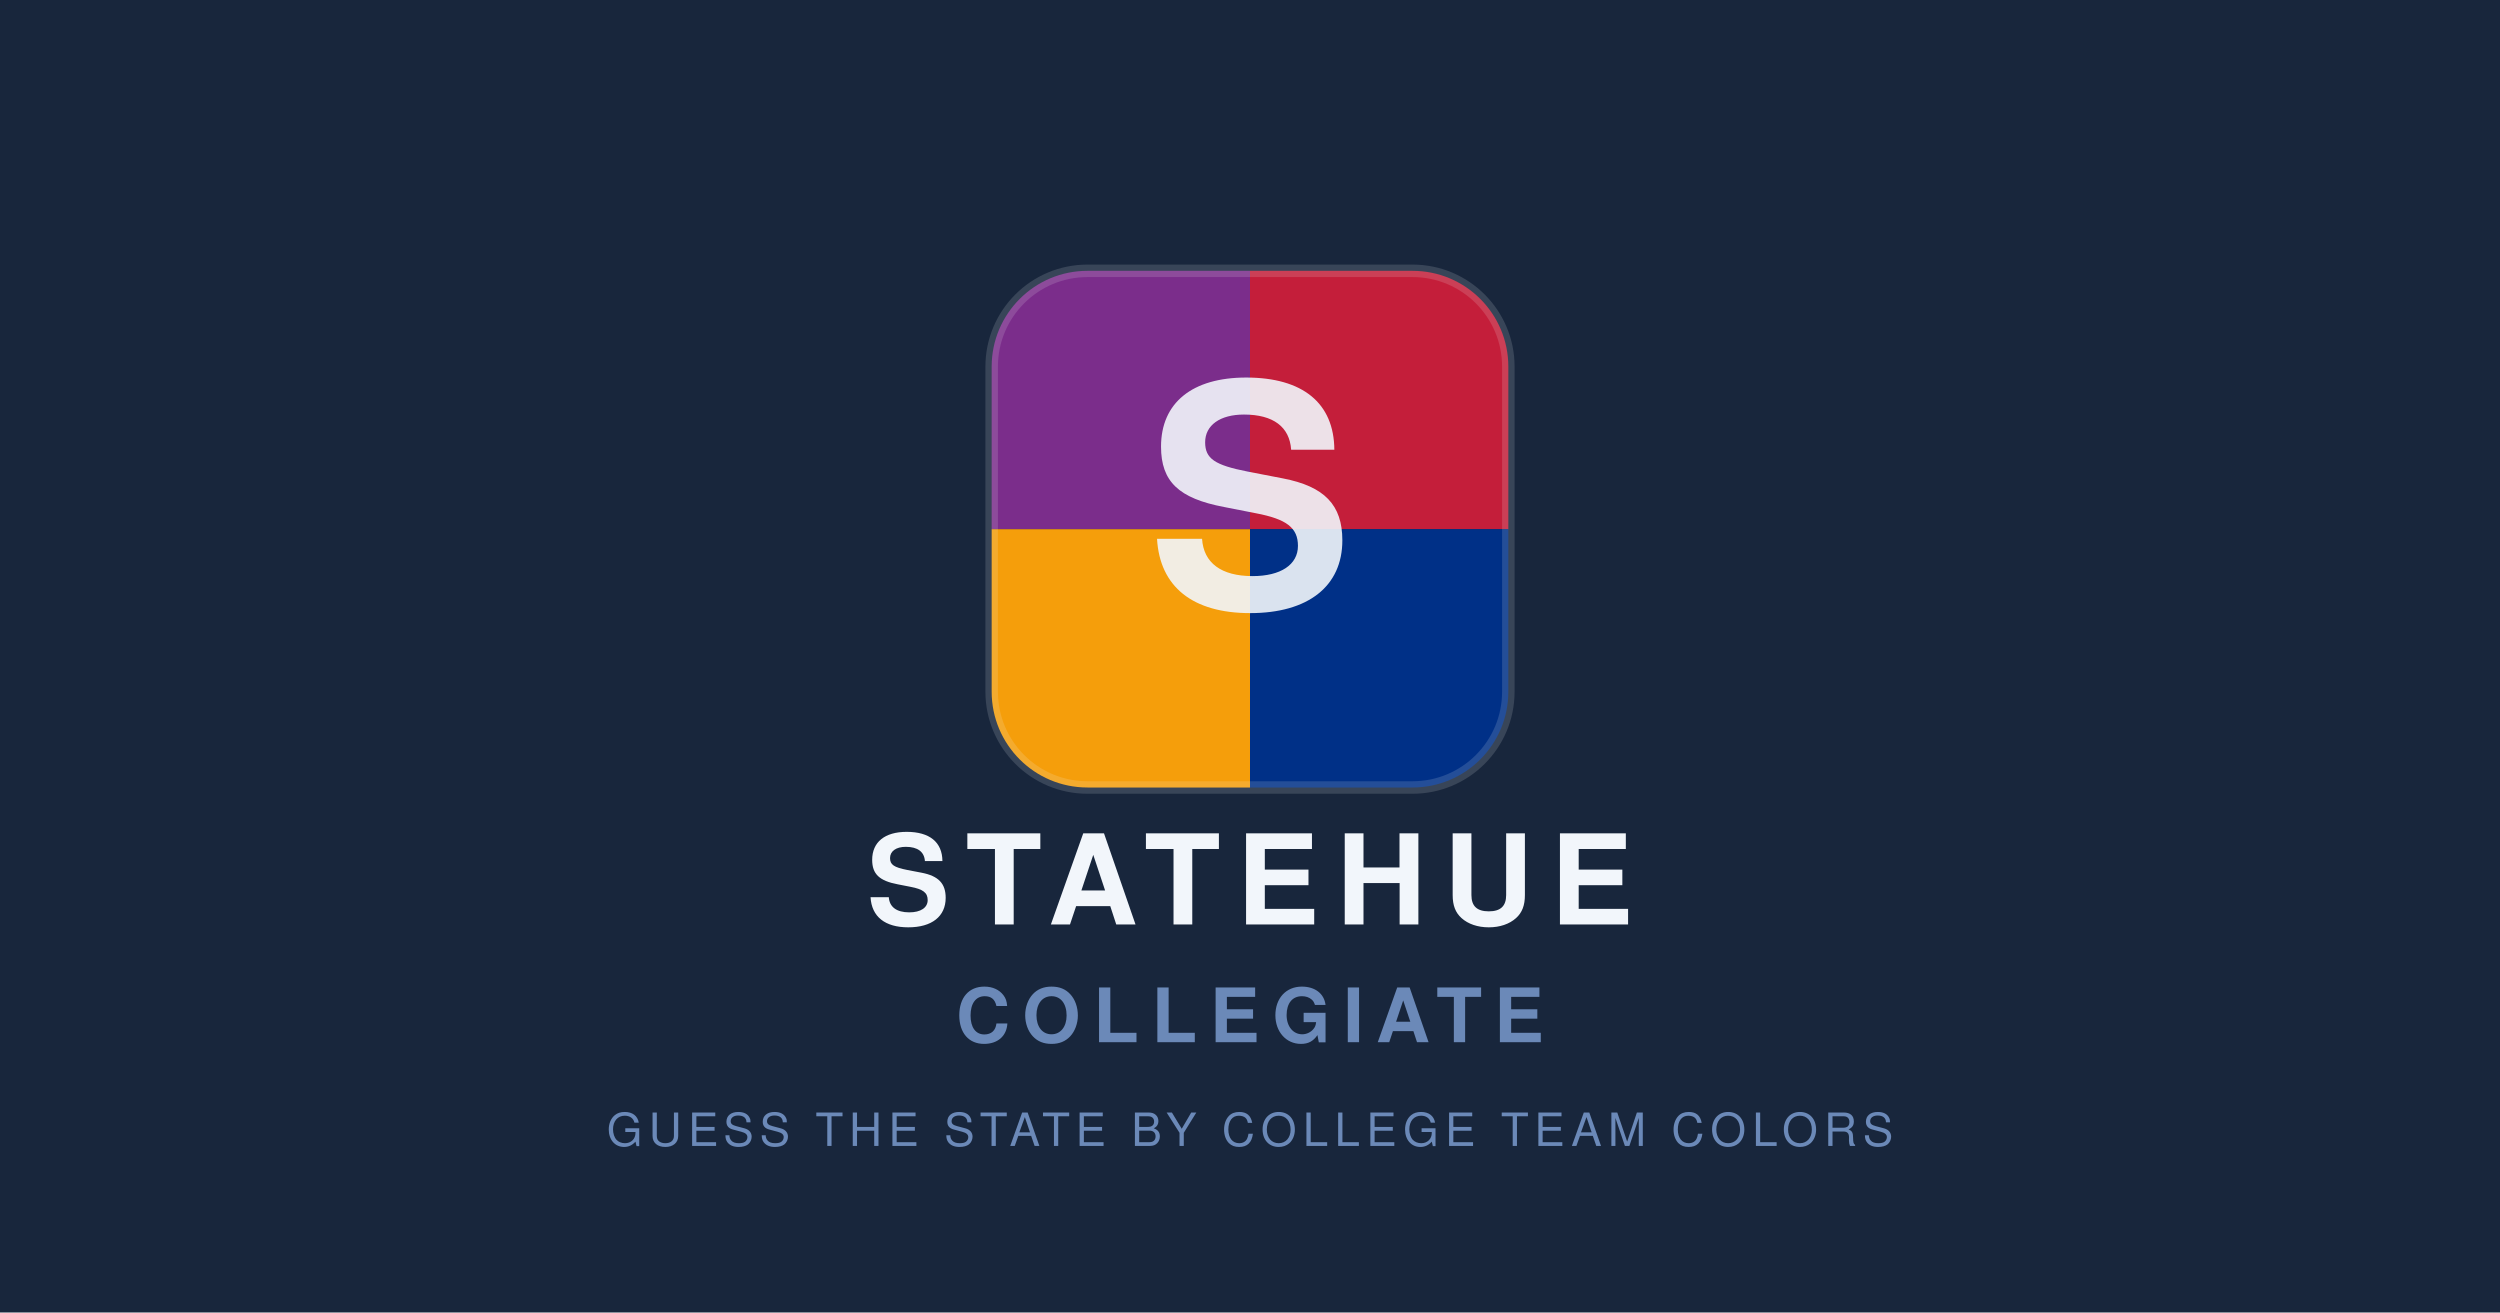
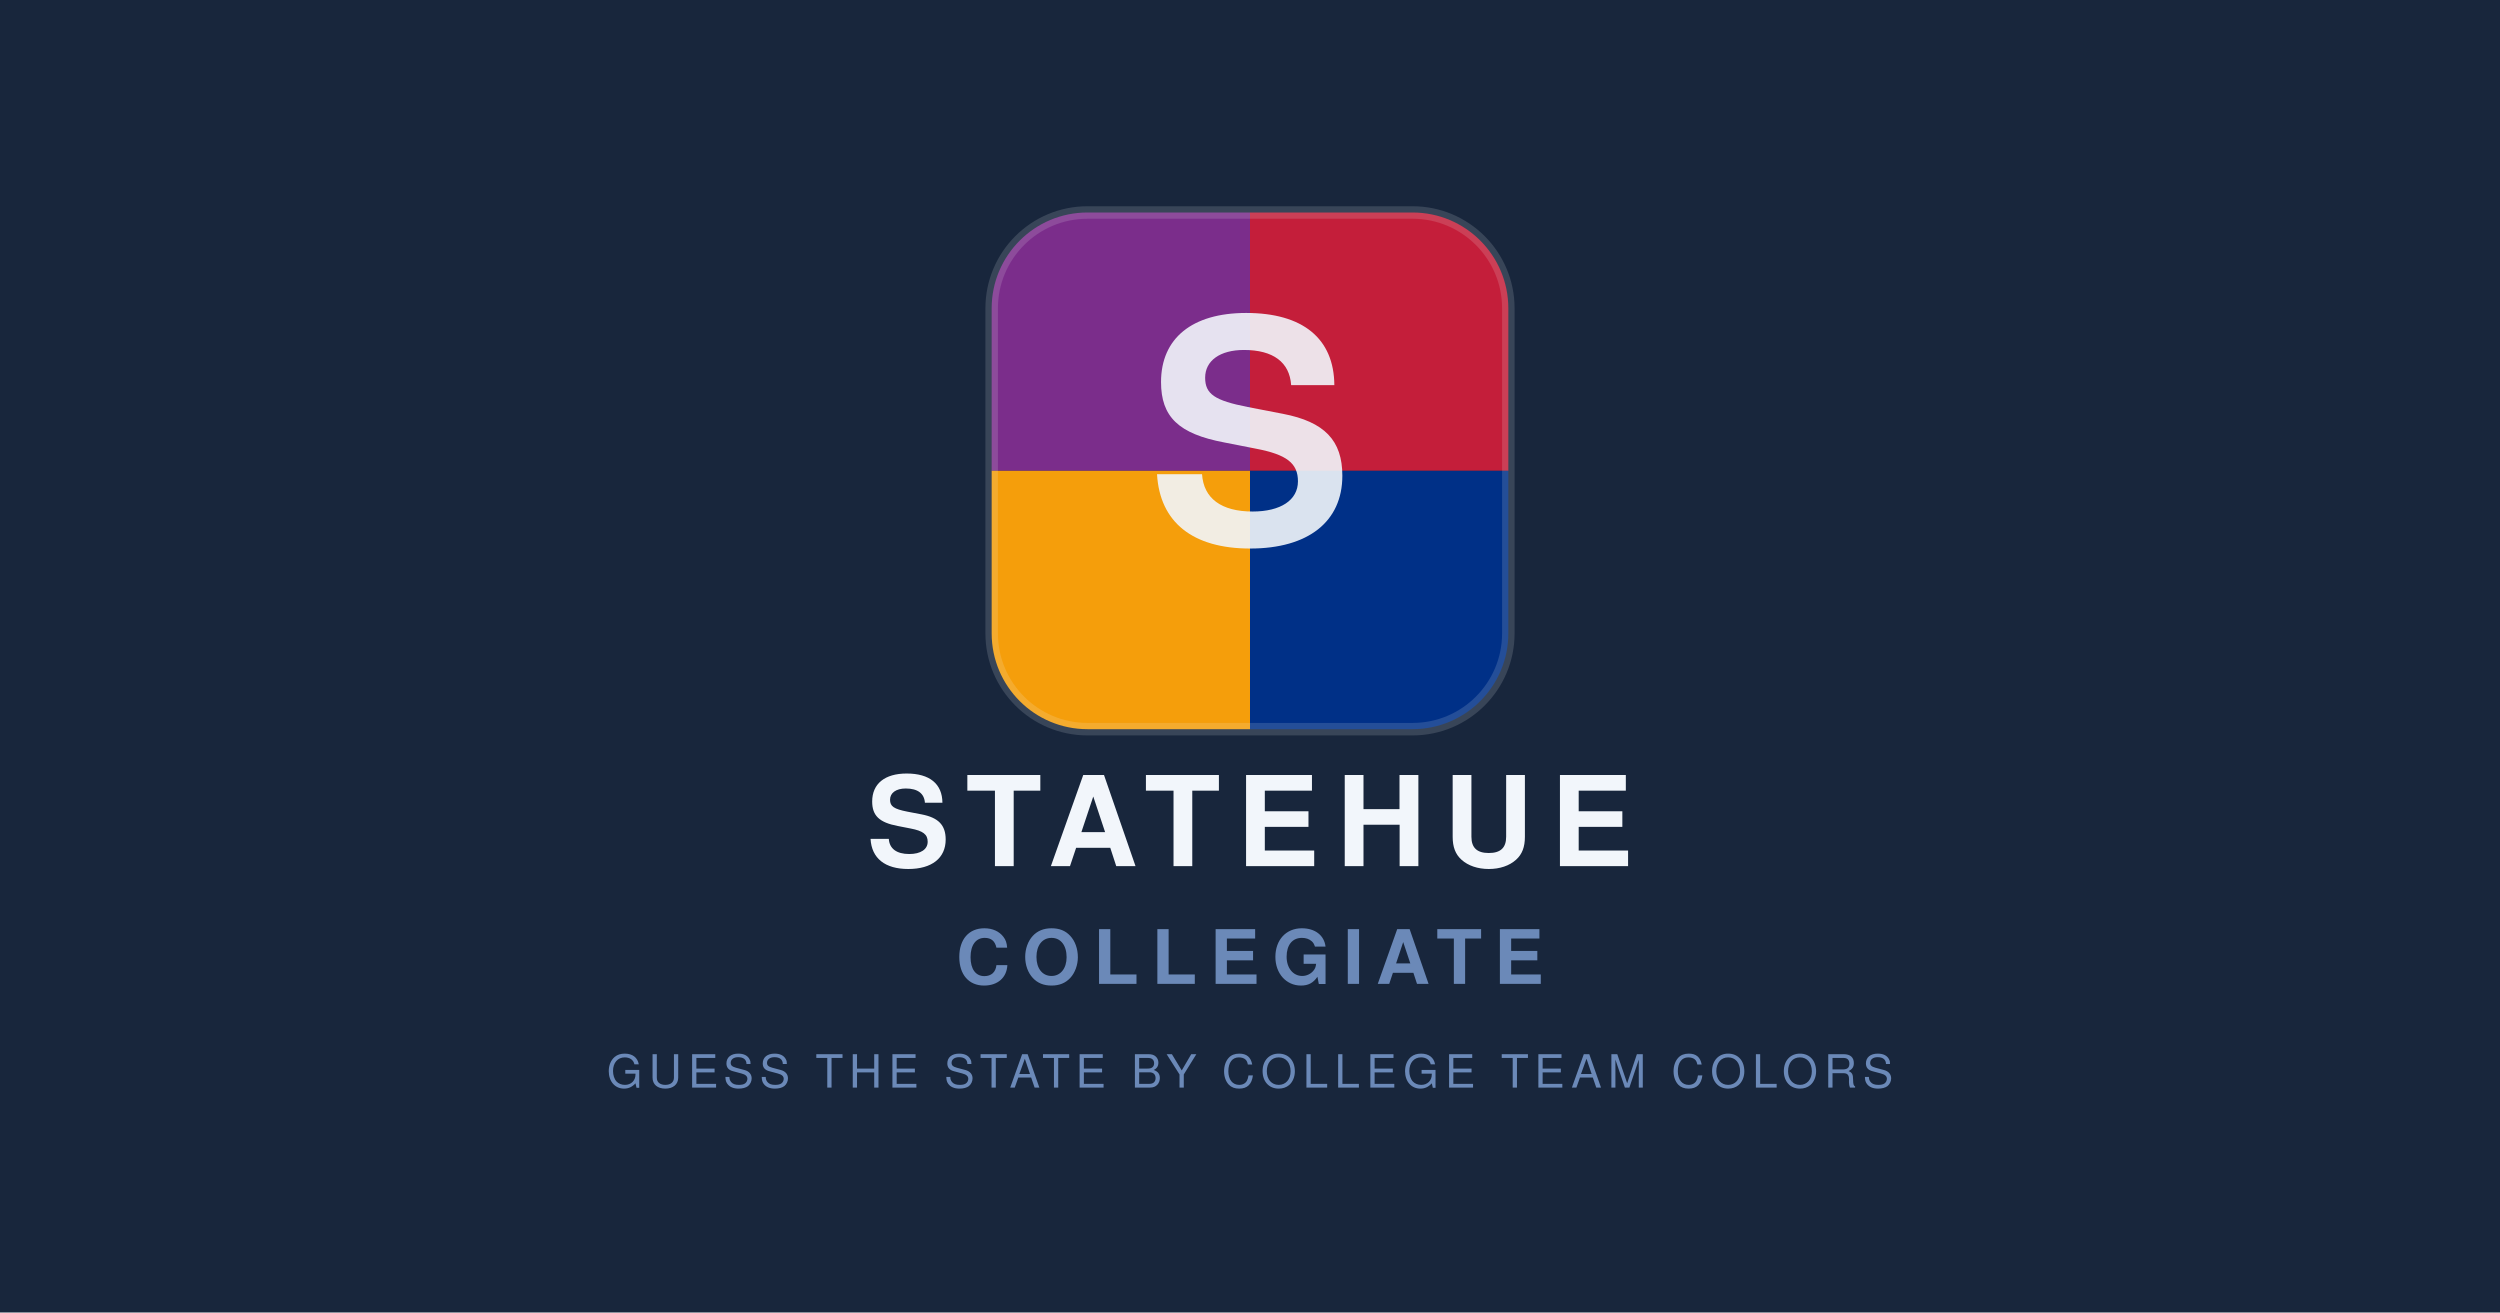
<svg xmlns="http://www.w3.org/2000/svg" viewBox="0 0 1200 630" width="1200" height="630">
  <rect width="1200" height="630" fill="#18263c" />
  <clipPath id="icon-clip">
-     <rect x="476" y="130" width="248" height="248" rx="46" ry="46" />
+     <rect x="476" y="102" width="248" height="248" rx="46" ry="46" />
  </clipPath>
-   <rect x="476" y="130" width="124" height="124" fill="#7b2d8b" clip-path="url(#icon-clip)" />
-   <rect x="600" y="130" width="124" height="124" fill="#c41e3a" clip-path="url(#icon-clip)" />
-   <rect x="476" y="254" width="124" height="124" fill="#f59e0b" clip-path="url(#icon-clip)" />
-   <rect x="600" y="254" width="124" height="124" fill="#003087" clip-path="url(#icon-clip)" />
-   <rect x="476" y="130" width="248" height="248" rx="46" ry="46" fill="none" stroke="#f2f6fb" stroke-width="6" opacity="0.15" />
-   <text x="600" y="257" text-anchor="middle" dominant-baseline="central" font-family="-apple-system, BlinkMacSystemFont, 'Segoe UI', Helvetica, Arial, sans-serif" font-size="148" font-weight="900" fill="#f2f6fb" opacity="0.9">S</text>
-   <text x="600" y="430" text-anchor="middle" dominant-baseline="central" font-family="-apple-system, BlinkMacSystemFont, 'Segoe UI', Helvetica, Arial, sans-serif" font-size="60" font-weight="900" fill="#f2f6fb" letter-spacing="8">STATEHUE</text>
-   <text x="600" y="492" text-anchor="middle" dominant-baseline="central" font-family="-apple-system, BlinkMacSystemFont, 'Segoe UI', Helvetica, Arial, sans-serif" font-size="36" font-weight="700" fill="#6b89b8" letter-spacing="6">COLLEGIATE</text>
-   <text x="600" y="545" text-anchor="middle" dominant-baseline="central" font-family="-apple-system, BlinkMacSystemFont, 'Segoe UI', Helvetica, Arial, sans-serif" font-size="22" font-weight="500" fill="#6b89b8" letter-spacing="3">GUESS THE STATE BY COLLEGE TEAM COLORS</text>
+   <rect x="476" y="102" width="124" height="124" fill="#7b2d8b" clip-path="url(#icon-clip)" />
+   <rect x="600" y="102" width="124" height="124" fill="#c41e3a" clip-path="url(#icon-clip)" />
+   <rect x="476" y="226" width="124" height="124" fill="#f59e0b" clip-path="url(#icon-clip)" />
+   <rect x="600" y="226" width="124" height="124" fill="#003087" clip-path="url(#icon-clip)" />
+   <rect x="476" y="102" width="248" height="248" rx="46" ry="46" fill="none" stroke="#f2f6fb" stroke-width="6" opacity="0.15" />
+   <text x="600" y="226" text-anchor="middle" dominant-baseline="central" font-family="-apple-system, BlinkMacSystemFont, 'Segoe UI', Helvetica, Arial, sans-serif" font-size="148" font-weight="900" fill="#f2f6fb" opacity="0.9">S</text>
+   <text x="600" y="402" text-anchor="middle" dominant-baseline="central" font-family="-apple-system, BlinkMacSystemFont, 'Segoe UI', Helvetica, Arial, sans-serif" font-size="60" font-weight="900" fill="#f2f6fb" letter-spacing="8">STATEHUE</text>
+   <text x="600" y="464" text-anchor="middle" dominant-baseline="central" font-family="-apple-system, BlinkMacSystemFont, 'Segoe UI', Helvetica, Arial, sans-serif" font-size="36" font-weight="700" fill="#6b89b8" letter-spacing="6">COLLEGIATE</text>
+   <text x="600" y="517" text-anchor="middle" dominant-baseline="central" font-family="-apple-system, BlinkMacSystemFont, 'Segoe UI', Helvetica, Arial, sans-serif" font-size="22" font-weight="500" fill="#6b89b8" letter-spacing="3">GUESS THE STATE BY COLLEGE TEAM COLORS</text>
</svg>
